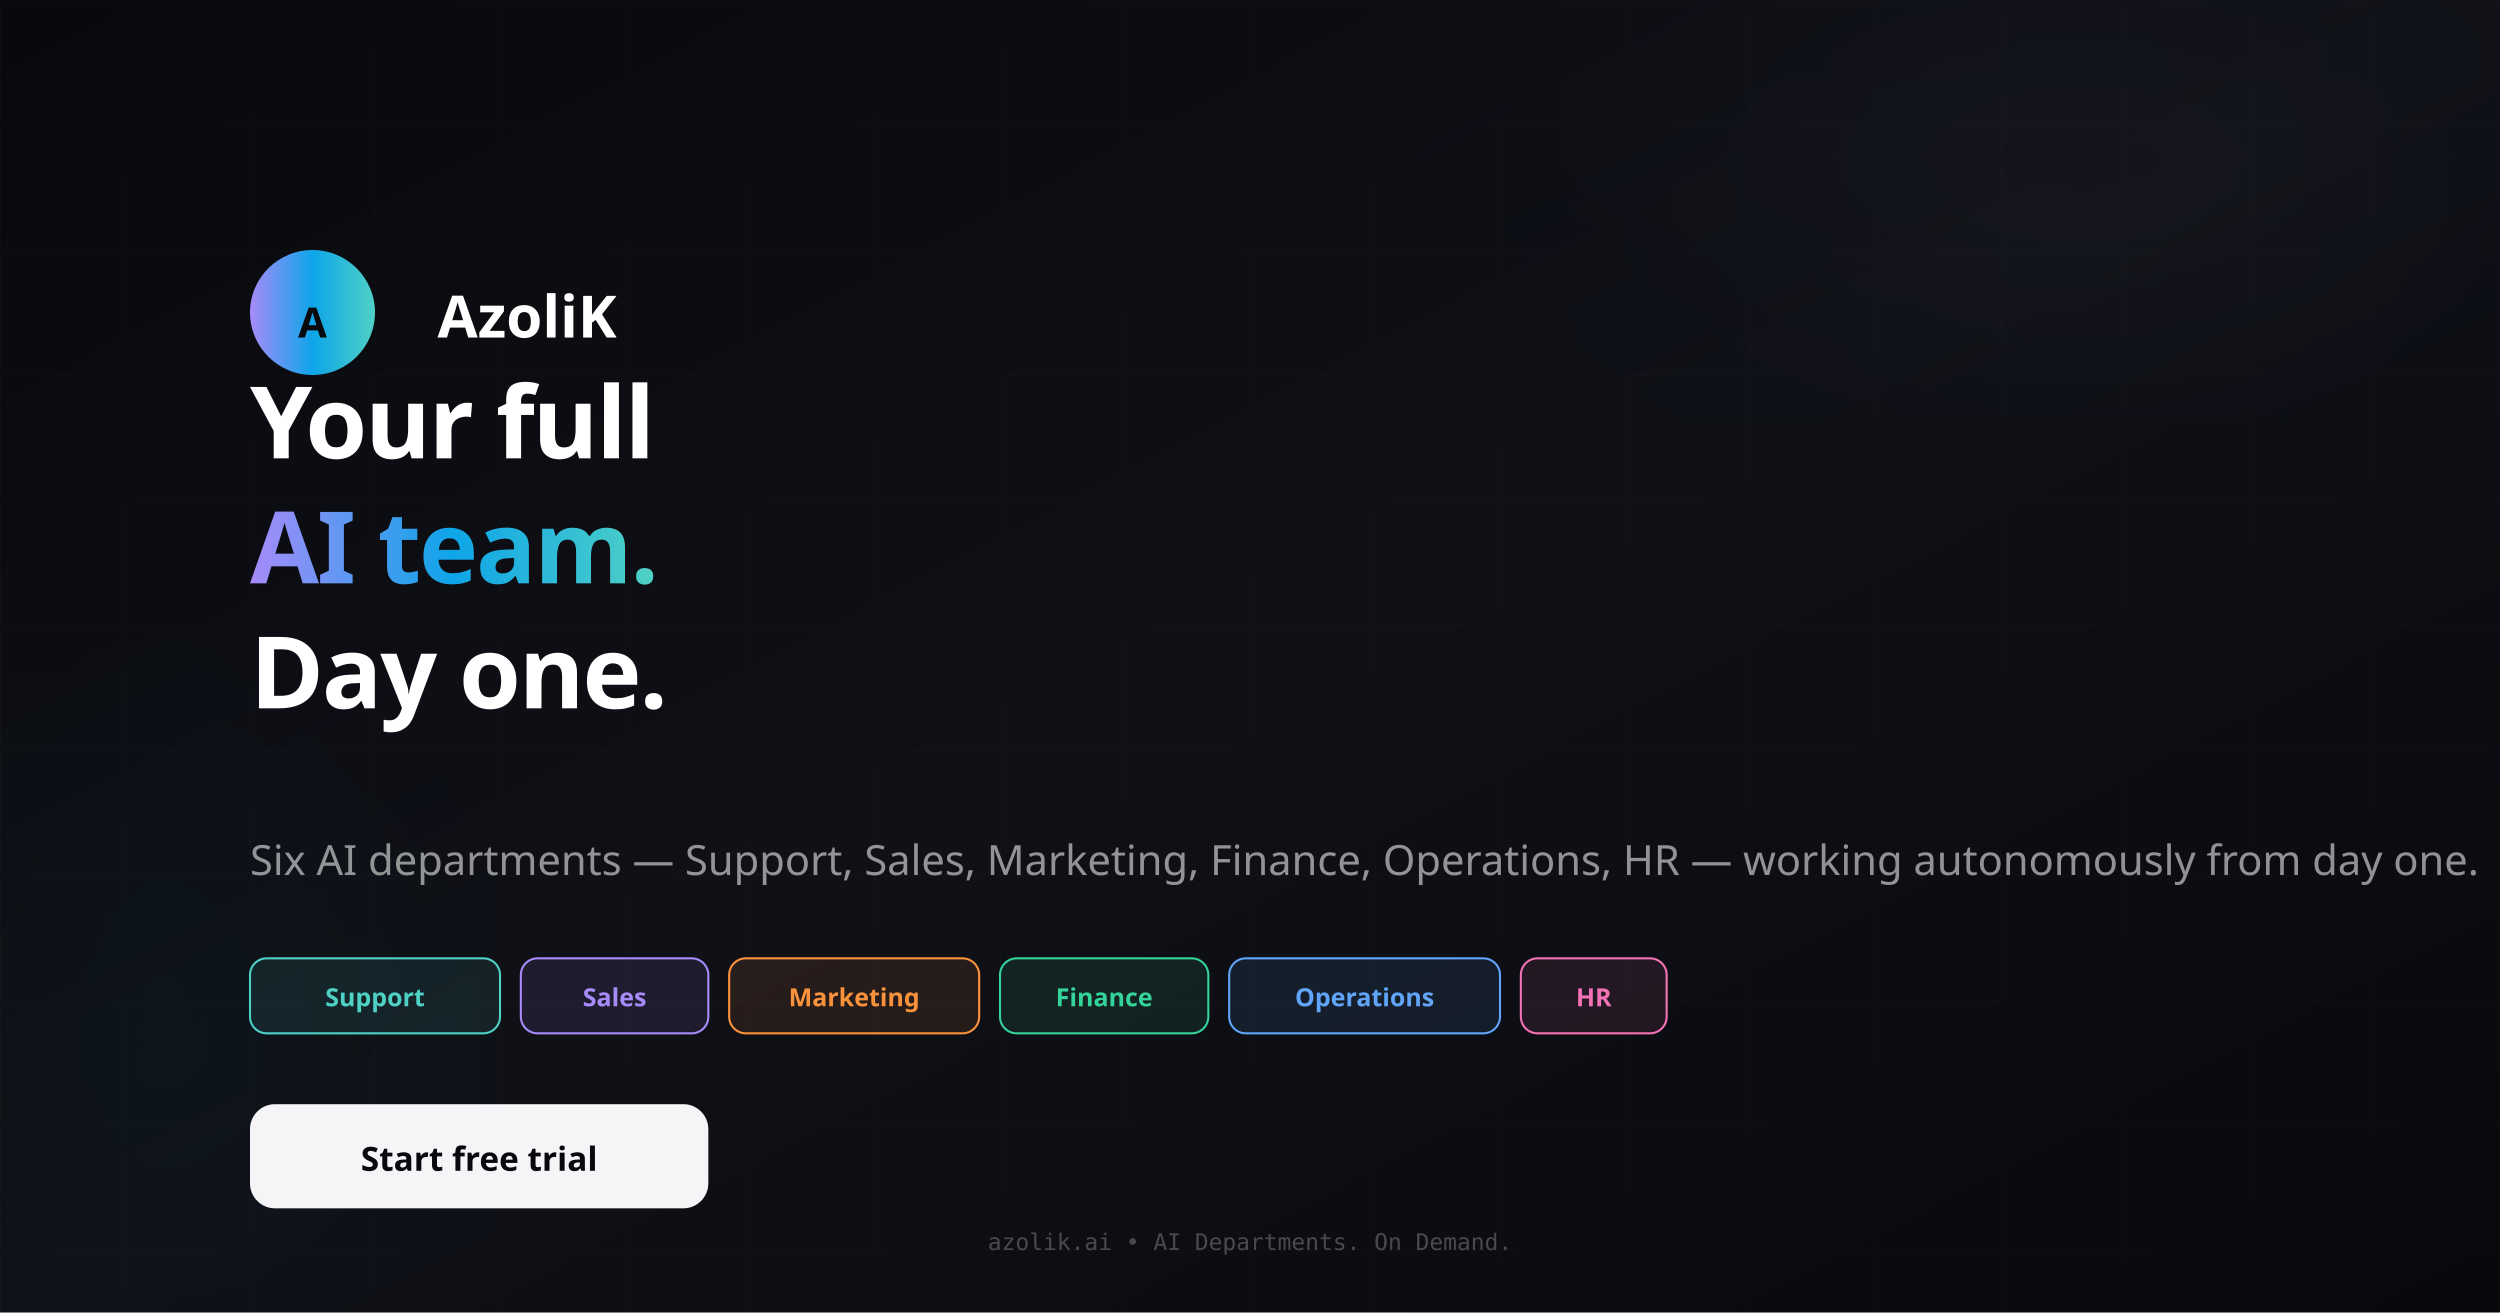
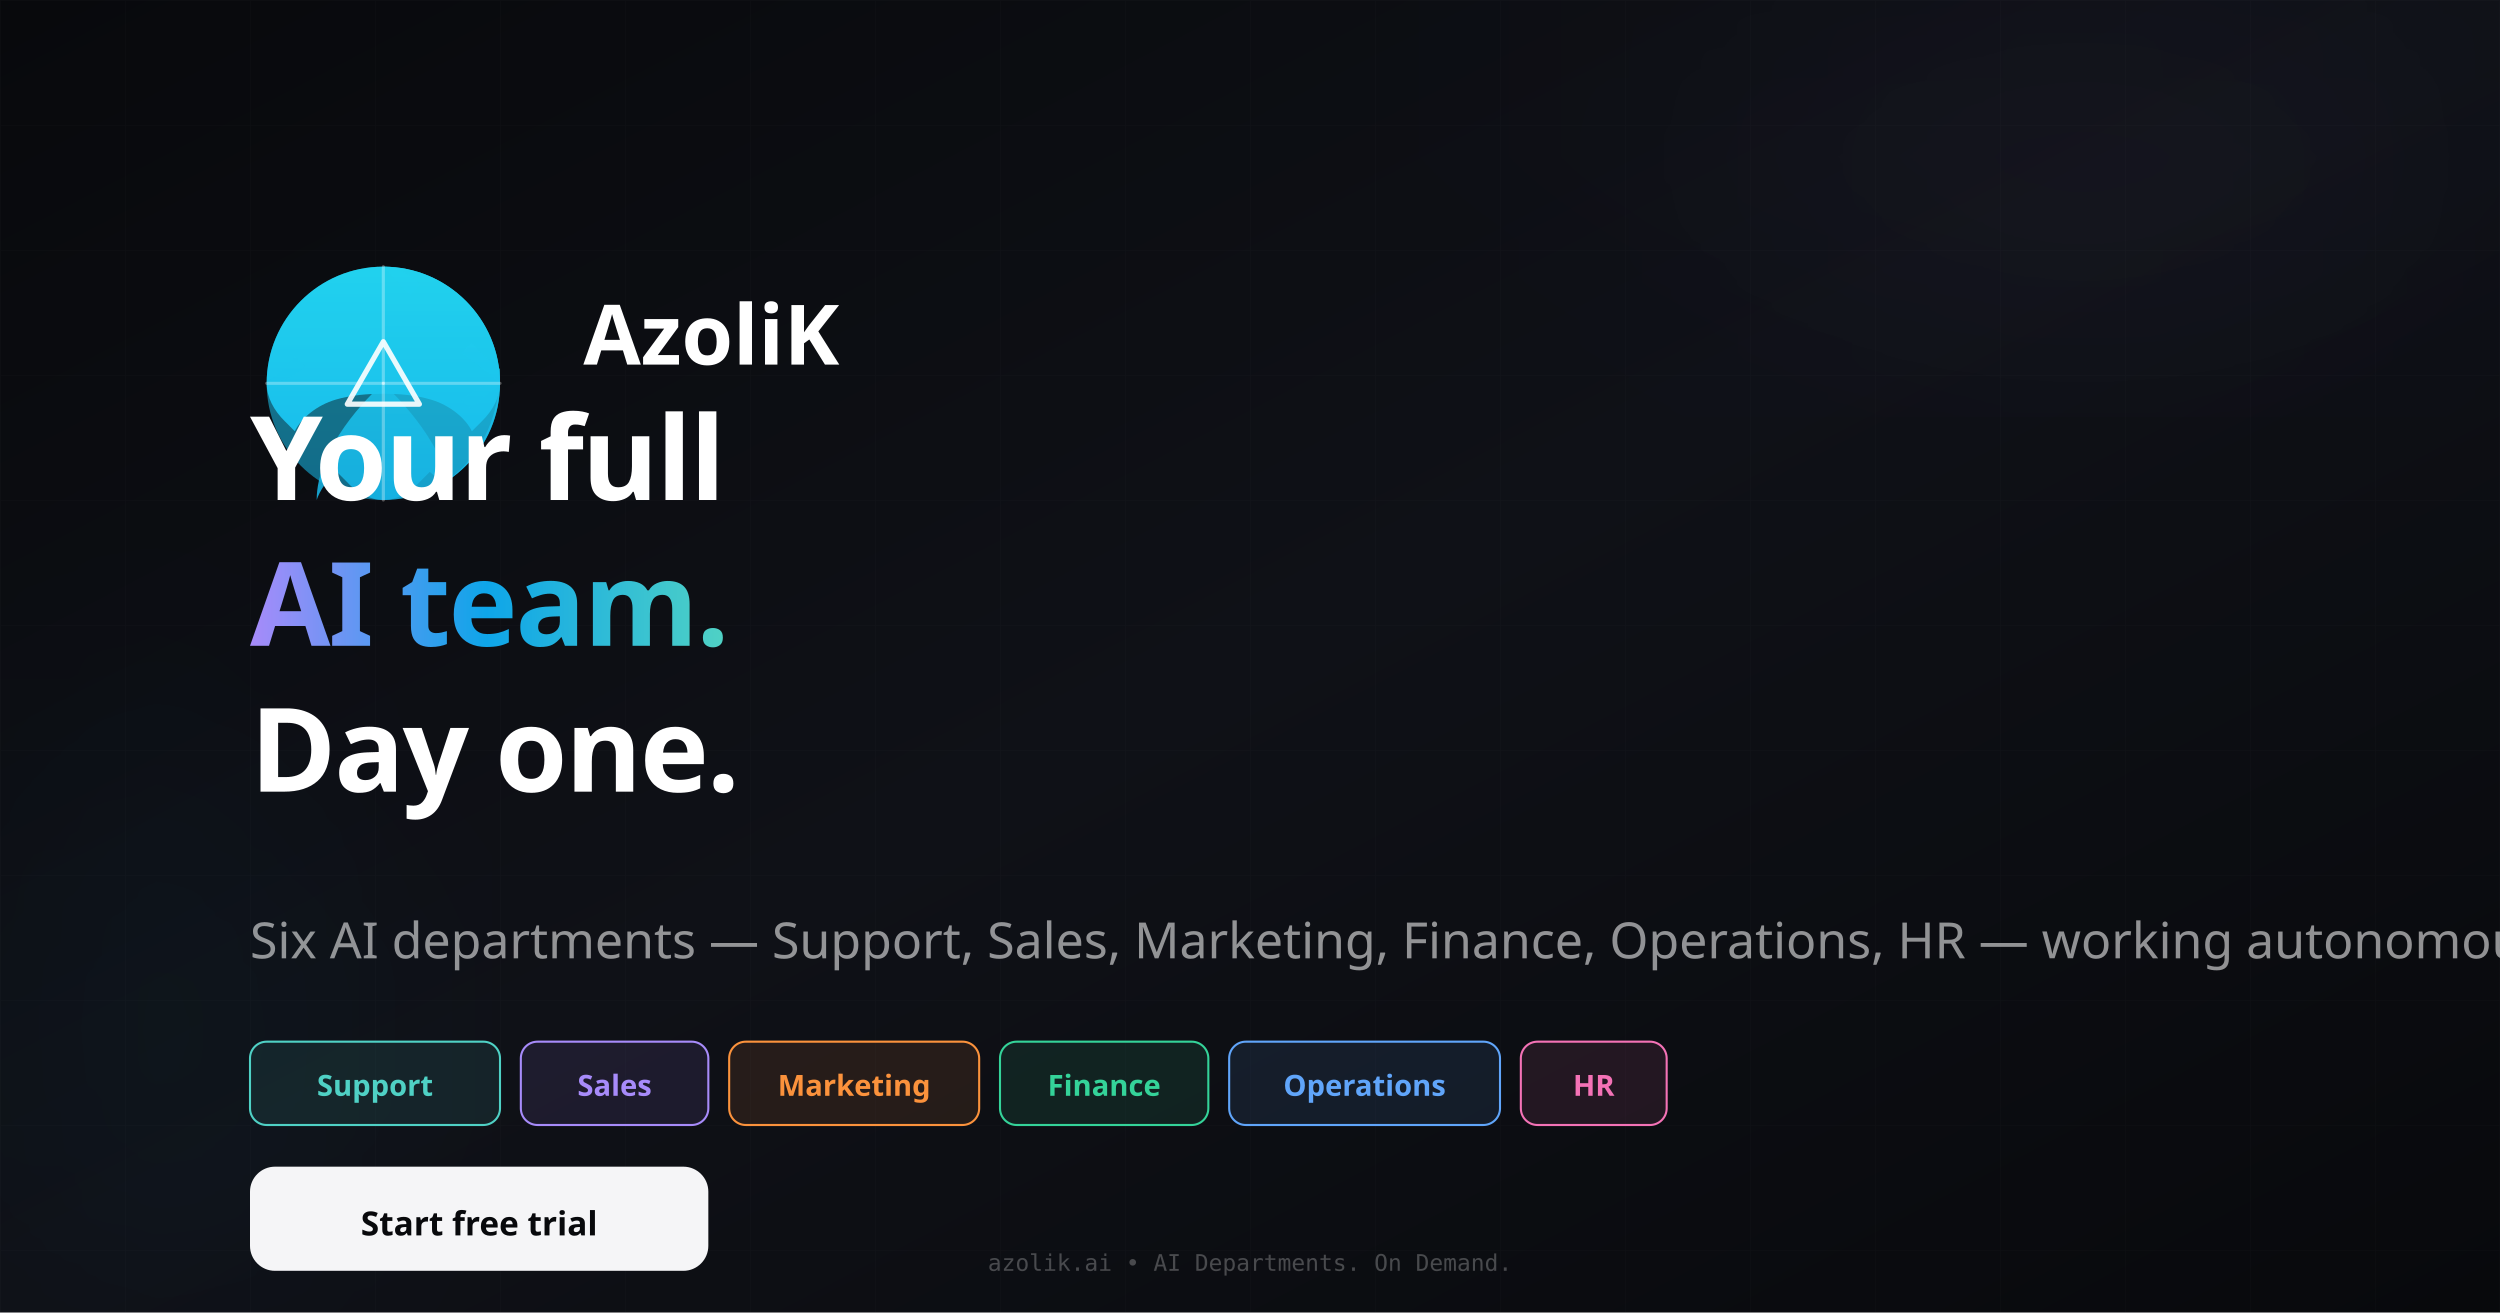
<svg xmlns="http://www.w3.org/2000/svg" width="1200" height="630" viewBox="0 0 1200 630">
  <defs>
    <linearGradient id="bg" x1="0%" y1="0%" x2="100%" y2="100%">
      <stop offset="0%" stop-color="#08090c" />
      <stop offset="50%" stop-color="#0f1117" />
      <stop offset="100%" stop-color="#08090c" />
    </linearGradient>
    <linearGradient id="glow1" x1="0%" y1="0%" x2="100%" y2="100%">
      <stop offset="0%" stop-color="#7c3aed" stop-opacity="0.15" />
      <stop offset="100%" stop-color="#0ea5e9" stop-opacity="0.08" />
    </linearGradient>
    <radialGradient id="orb1" cx="50%" cy="50%" r="50%">
      <stop offset="0%" stop-color="#a78bfa" stop-opacity="0.2" />
      <stop offset="100%" stop-color="#a78bfa" stop-opacity="0" />
    </radialGradient>
    <radialGradient id="orb2" cx="50%" cy="50%" r="50%">
      <stop offset="0%" stop-color="#0ea5e9" stop-opacity="0.15" />
      <stop offset="100%" stop-color="#0ea5e9" stop-opacity="0" />
    </radialGradient>
    <linearGradient id="textGrad" x1="0%" y1="0%" x2="100%" y2="0%">
      <stop offset="0%" stop-color="#a78bfa" />
      <stop offset="50%" stop-color="#0ea5e9" />
      <stop offset="100%" stop-color="#4fd1c5" />
    </linearGradient>
+     <linearGradient id="logoGradient" x1="50%" y1="0%" x2="50%" y2="100%" gradientUnits="userSpaceOnUse">
+       <stop offset="0%" stop-color="#22D3EE" stop-opacity="1" />
+       <stop offset="33%" stop-color="#0EA5E9" stop-opacity="1" />
+       <stop offset="66%" stop-color="#3B82F6" stop-opacity="1" />
+       <stop offset="100%" stop-color="#6366F1" stop-opacity="1" />
+     </linearGradient>
  </defs>
  <rect width="1200" height="630" fill="url(#bg)" />
  <ellipse cx="1000" cy="-100" rx="300" ry="250" fill="url(#orb1)" filter="url(#blur)" />
  <ellipse cx="-100" cy="500" rx="280" ry="220" fill="url(#orb2)" filter="url(#blur)" />
  <defs>
    <filter id="blur">
      <feGaussianBlur stdDeviation="80" />
    </filter>
  </defs>
  <g opacity="0.02" fill="none" stroke="#fff" stroke-width="0.5">
    <rect x="0" y="0" width="1200" height="630" fill="url(#grid)" />
  </g>
  <defs>
    <pattern id="grid" width="60" height="60" patternUnits="userSpaceOnUse">
      <path d="M 60 0 L 0 0 0 60" fill="none" stroke="#fff" stroke-width="0.5" />
    </pattern>
  </defs>
  <g transform="translate(120, 120)">
-     <circle cx="30" cy="30" r="30" fill="url(#textGrad)" />
-     <text x="30" y="42" text-anchor="middle" font-family="system-ui, sans-serif" font-weight="700" font-size="20" fill="#08090c">A</text>
-     <text x="90" y="42" font-family="system-ui, sans-serif" font-weight="700" font-size="28" fill="#fff">AzoliK</text>
+     <g>
+       <path d="M64 8 C33.1 8 8 33.1 8 64 C8 70.6 11.4 77 16.8 82.3 L21.5 87 C24.5 80.8 32 74.5 41.2 71.8 C48.7 69.6 56.5 69 64 69 C71.5 69 79.3 69.6 86.8 71.8 C96 74.5 103.5 80.8 106.5 87 L111.2 82.3 C116.6 77 120 70.6 120 64 C120 33.1 94.9 8 64 8 Z" fill="url(#logoGradient)" fill-opacity="1" />
+       <path d="M64 8 C94.9 8 120 33.1 120 64 C113.4 64 107 67.4 101.7 72.1 L106.5 76.8 C110.2 71.5 115.5 68 120 64 C120 94.9 94.9 120 64 120 C57.5 120 51.1 116.5 46.4 111.2 L41.7 106.5 C37 110.2 33.5 115.5 32 120 C32 94.9 57.1 69.8 64 64 Z" fill="url(#logoGradient)" fill-opacity="0.85" />
+       <path d="M64 120 C94.9 120 120 94.9 120 64 C113.4 57.4 107 53.9 101.7 49.2 L106.5 44.5 C110.2 49.8 115.5 53.3 120 57.1 C120 94.9 94.9 120 64 120 C70.5 120 76.9 116.5 81.6 111.2 L86.3 106.5 C91 110.2 94.5 115.5 96 120 C96 94.9 69.9 69.8 64 64 Z" fill="url(#logoGradient)" fill-opacity="0.7" />
+       <path d="M64 120 C33.1 120 8 94.9 8 64 C14.6 64 21 60.6 26.3 55.9 L21.5 51.2 C17.8 56.5 12.5 60 8 64 C8 33.1 33.1 8 64 8 C70.5 8 76.9 11.5 81.6 16.8 L76.9 21.5 C72.2 17.8 68.7 12.5 64 8 Z" fill="url(#logoGradient)" fill-opacity="0.55" />
+       <g stroke="rgba(255,255,255,0.3)" stroke-width="1.5" stroke-linecap="round">
+         <line x1="64" y1="8" x2="64" y2="64" />
+         <line x1="64" y1="64" x2="120" y2="64" />
+         <line x1="64" y1="64" x2="64" y2="120" />
+         <line x1="8" y1="64" x2="64" y2="64" />
+       </g>
+       <g transform="translate(64, 64)">
+         <polygon points="0,-20 17.3,10 -17.3,10" fill="none" stroke="white" stroke-width="2.5" stroke-linejoin="round" opacity="0.9" />
+       </g>
+     </g>
+     <text x="160" y="55" font-family="system-ui, sans-serif" font-weight="700" font-size="40" fill="#fff">AzoliK</text>
  </g>
-   <text x="120" y="220" font-family="system-ui, sans-serif" font-weight="700" font-size="48" fill="#fff" letter-spacing="-1">Your full</text>
-   <text x="120" y="280" font-family="system-ui, sans-serif" font-weight="700" font-size="48" fill="url(#textGrad)" letter-spacing="-1">AI team.</text>
-   <text x="120" y="340" font-family="system-ui, sans-serif" font-weight="700" font-size="48" fill="#fff" letter-spacing="-1">Day one.</text>
-   <text x="120" y="420" font-family="system-ui, sans-serif" font-size="20" fill="rgba(255,255,255,0.55)" max-width="800">Six AI departments — Support, Sales, Marketing, Finance, Operations, HR — working autonomously from day one.</text>
-   <g transform="translate(120, 460)">
+   <text x="120" y="240" font-family="system-ui, sans-serif" font-weight="700" font-size="56" fill="#fff" letter-spacing="-1">Your full</text>
+   <text x="120" y="310" font-family="system-ui, sans-serif" font-weight="700" font-size="56" fill="url(#textGrad)" letter-spacing="-1">AI team.</text>
+   <text x="120" y="380" font-family="system-ui, sans-serif" font-weight="700" font-size="56" fill="#fff" letter-spacing="-1">Day one.</text>
+   <text x="120" y="460" font-family="system-ui, sans-serif" font-size="24" fill="rgba(255,255,255,0.55)" max-width="800">Six AI departments — Support, Sales, Marketing, Finance, Operations, HR — working autonomously from day one.</text>
+   <g transform="translate(120, 500)">
    <g>
-       <rect x="0" y="0" rx="8" width="120" height="36" fill="rgba(79,209,197,0.1)" stroke="#4fd1c5" stroke-width="1" />
-       <text x="60" y="23" text-anchor="middle" font-family="system-ui, sans-serif" font-weight="600" font-size="12" fill="#4fd1c5">Support</text>
+       <rect x="0" y="0" rx="8" width="120" height="40" fill="rgba(79,209,197,0.1)" stroke="#4fd1c5" stroke-width="1" />
+       <text x="60" y="26" text-anchor="middle" font-family="system-ui, sans-serif" font-weight="600" font-size="14" fill="#4fd1c5">Support</text>
    </g>
    <g transform="translate(130, 0)">
-       <rect x="0" y="0" rx="8" width="90" height="36" fill="rgba(167,139,250,0.1)" stroke="#a78bfa" stroke-width="1" />
-       <text x="45" y="23" text-anchor="middle" font-family="system-ui, sans-serif" font-weight="600" font-size="12" fill="#a78bfa">Sales</text>
+       <rect x="0" y="0" rx="8" width="90" height="40" fill="rgba(167,139,250,0.1)" stroke="#a78bfa" stroke-width="1" />
+       <text x="45" y="26" text-anchor="middle" font-family="system-ui, sans-serif" font-weight="600" font-size="14" fill="#a78bfa">Sales</text>
    </g>
    <g transform="translate(230, 0)">
-       <rect x="0" y="0" rx="8" width="120" height="36" fill="rgba(251,146,60,0.1)" stroke="#fb923c" stroke-width="1" />
-       <text x="60" y="23" text-anchor="middle" font-family="system-ui, sans-serif" font-weight="600" font-size="12" fill="#fb923c">Marketing</text>
+       <rect x="0" y="0" rx="8" width="120" height="40" fill="rgba(251,146,60,0.1)" stroke="#fb923c" stroke-width="1" />
+       <text x="60" y="26" text-anchor="middle" font-family="system-ui, sans-serif" font-weight="600" font-size="14" fill="#fb923c">Marketing</text>
    </g>
    <g transform="translate(360, 0)">
-       <rect x="0" y="0" rx="8" width="100" height="36" fill="rgba(52,211,153,0.1)" stroke="#34d399" stroke-width="1" />
-       <text x="50" y="23" text-anchor="middle" font-family="system-ui, sans-serif" font-weight="600" font-size="12" fill="#34d399">Finance</text>
+       <rect x="0" y="0" rx="8" width="100" height="40" fill="rgba(52,211,153,0.1)" stroke="#34d399" stroke-width="1" />
+       <text x="50" y="26" text-anchor="middle" font-family="system-ui, sans-serif" font-weight="600" font-size="14" fill="#34d399">Finance</text>
    </g>
    <g transform="translate(470, 0)">
-       <rect x="0" y="0" rx="8" width="130" height="36" fill="rgba(96,165,250,0.1)" stroke="#60a5fa" stroke-width="1" />
-       <text x="65" y="23" text-anchor="middle" font-family="system-ui, sans-serif" font-weight="600" font-size="12" fill="#60a5fa">Operations</text>
+       <rect x="0" y="0" rx="8" width="130" height="40" fill="rgba(96,165,250,0.1)" stroke="#60a5fa" stroke-width="1" />
+       <text x="65" y="26" text-anchor="middle" font-family="system-ui, sans-serif" font-weight="600" font-size="14" fill="#60a5fa">Operations</text>
    </g>
    <g transform="translate(610, 0)">
-       <rect x="0" y="0" rx="8" width="70" height="36" fill="rgba(244,114,182,0.1)" stroke="#f472b6" stroke-width="1" />
-       <text x="35" y="23" text-anchor="middle" font-family="system-ui, sans-serif" font-weight="600" font-size="12" fill="#f472b6">HR</text>
+       <rect x="0" y="0" rx="8" width="70" height="40" fill="rgba(244,114,182,0.1)" stroke="#f472b6" stroke-width="1" />
+       <text x="35" y="26" text-anchor="middle" font-family="system-ui, sans-serif" font-weight="600" font-size="14" fill="#f472b6">HR</text>
    </g>
  </g>
-   <g transform="translate(120, 530)">
+   <g transform="translate(120, 560)">
    <rect x="0" y="0" rx="12" width="220" height="50" fill="#f5f5f7" />
-     <text x="110" y="32" text-anchor="middle" font-family="system-ui, sans-serif" font-weight="600" font-size="16" fill="#08090c">Start free trial</text>
+     <text x="110" y="33" text-anchor="middle" font-family="system-ui, sans-serif" font-weight="600" font-size="16" fill="#08090c">Start free trial</text>
  </g>
-   <text x="600" y="600" text-anchor="middle" font-family="'JetBrains Mono', monospace" font-size="11" fill="rgba(255,255,255,0.25)">azolik.ai  •  AI Departments. On Demand.</text>
+   <text x="600" y="610" text-anchor="middle" font-family="'JetBrains Mono', monospace" font-size="11" fill="rgba(255,255,255,0.25)">azolik.ai  •  AI Departments. On Demand.</text>
</svg>
